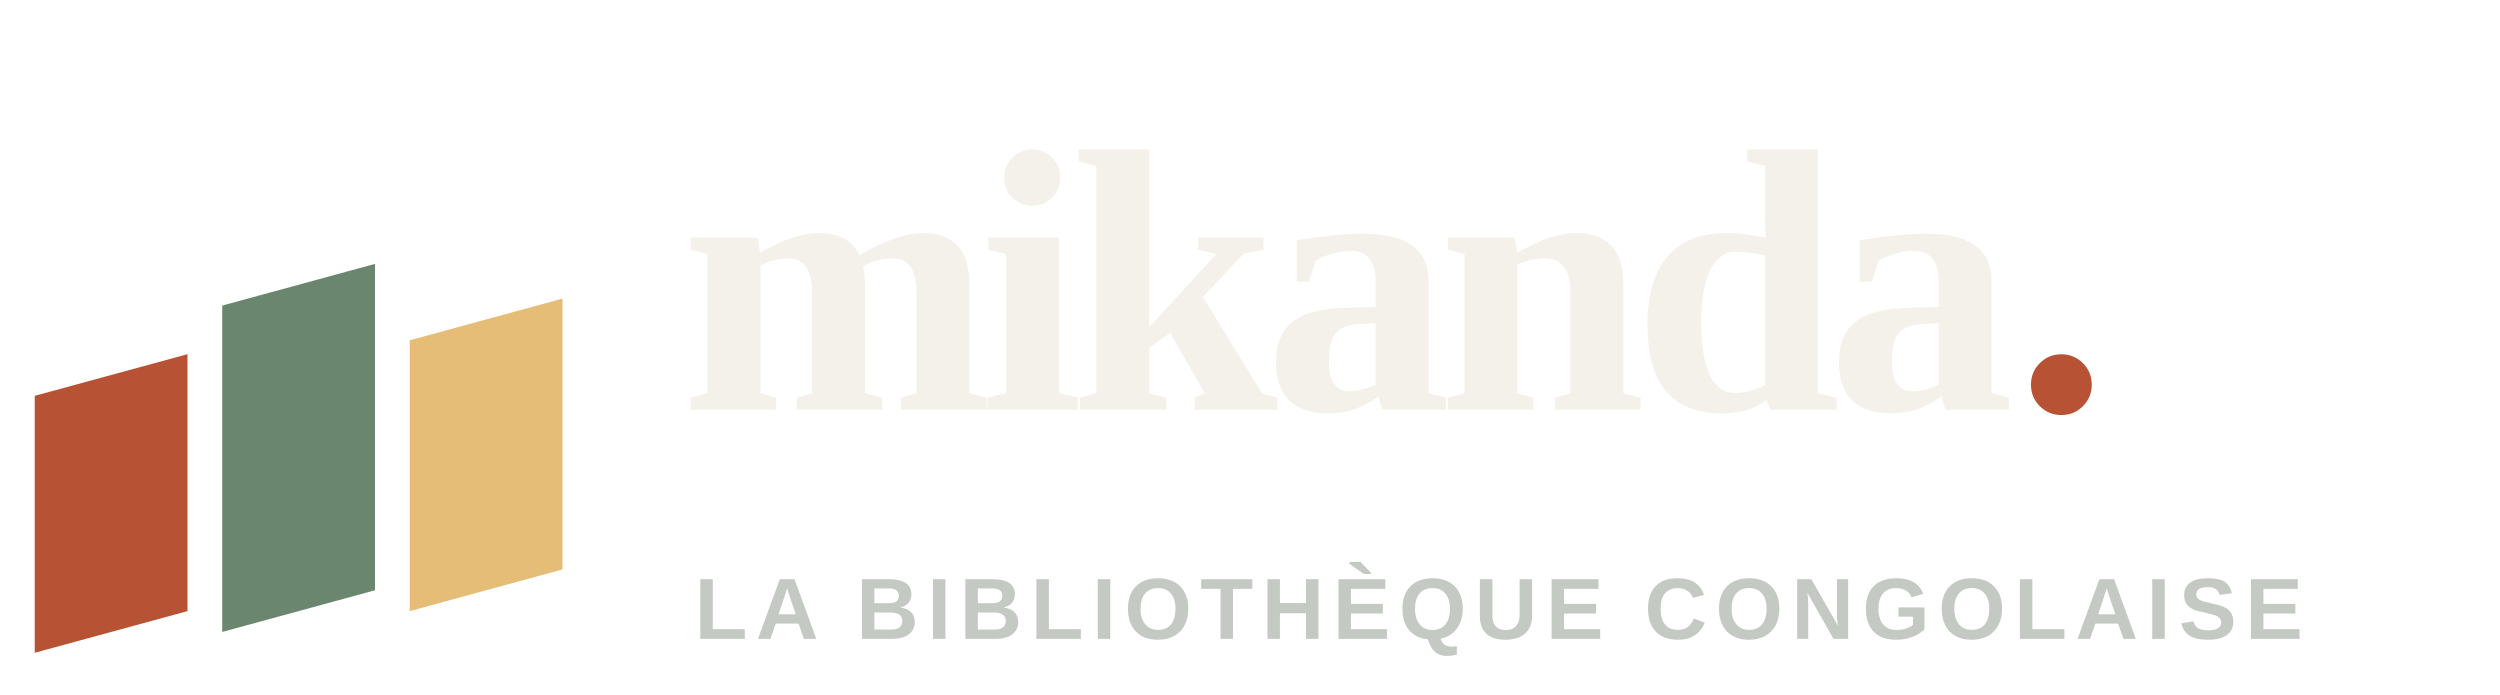
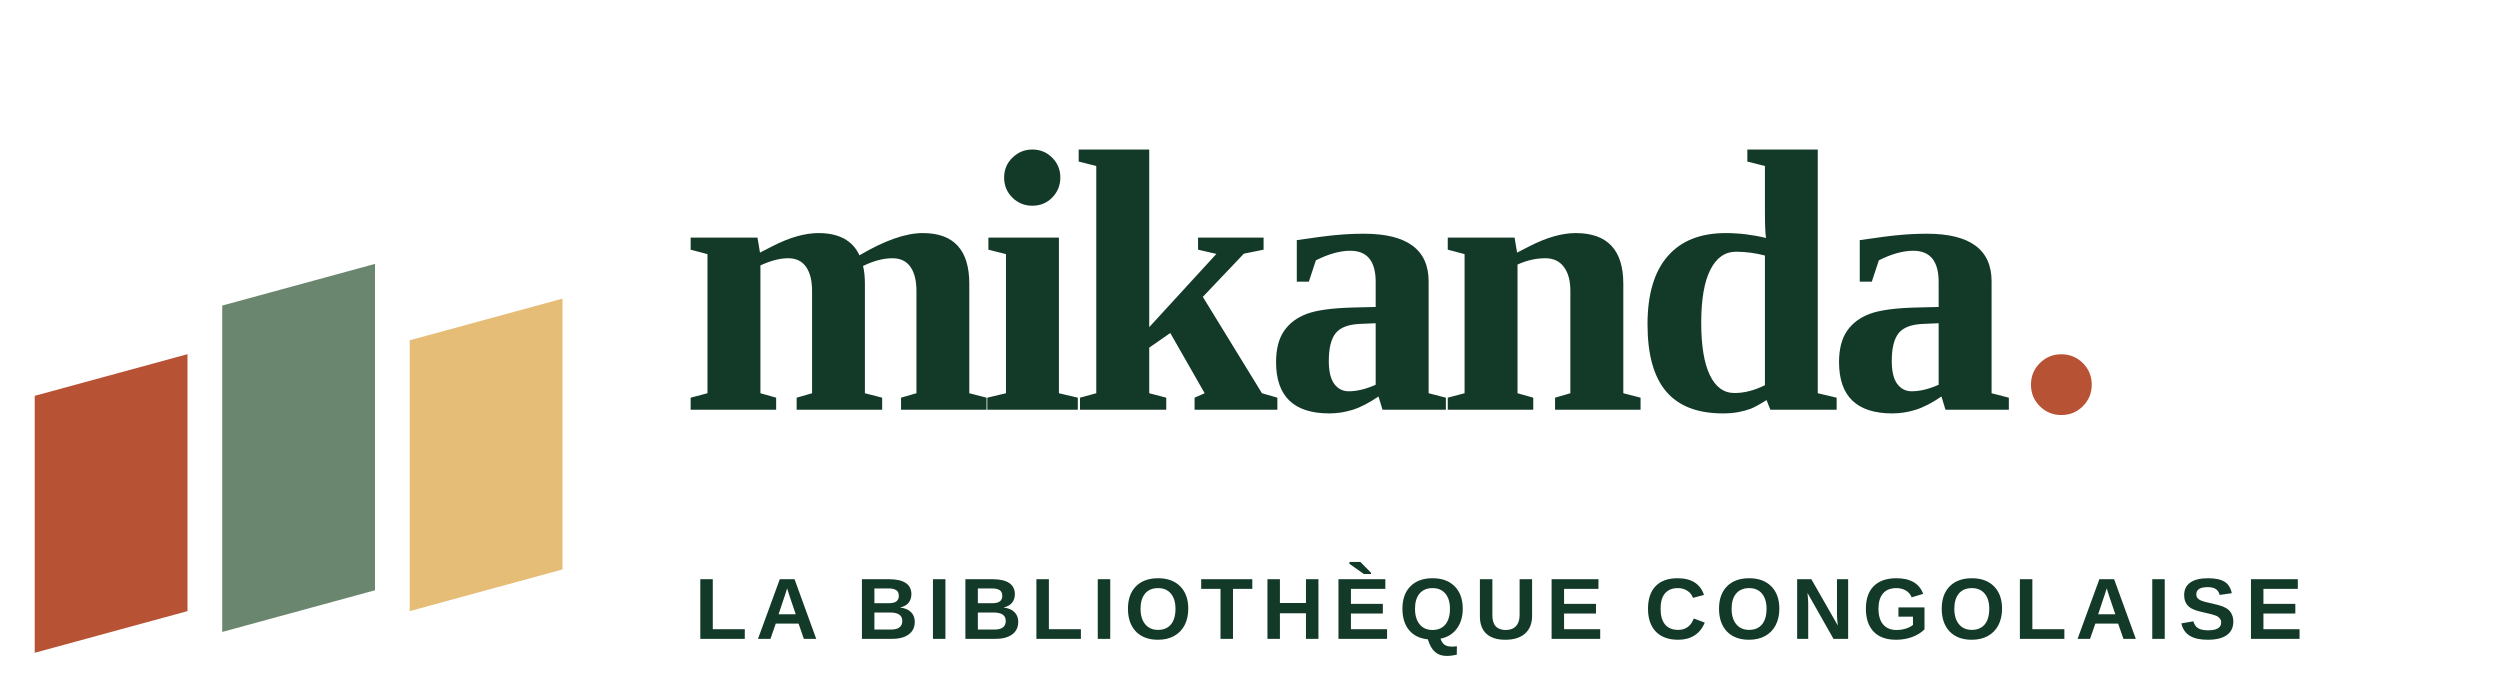
<svg xmlns="http://www.w3.org/2000/svg" viewBox="0 0 360 100" role="img" aria-labelledby="title desc">
  <g aria-hidden="true">
    <path d="M5 57 27 51v37L5 94z" fill="#b85235" />
    <path d="m32 44 22-6v47l-22 6z" fill="#6b866f" />
    <path d="m59 49 22-6v39l-22 6z" fill="#e6bd76" />
  </g>
-   <text x="98" y="59" fill="#f4f1ea" font-family="Georgia, 'Times New Roman', serif" font-size="54" font-weight="700" letter-spacing="-2">mikanda<tspan fill="#b85235">.</tspan>
+   <text x="98" y="59" fill="#133a28" font-family="Georgia, 'Times New Roman', serif" font-size="54" font-weight="700" letter-spacing="-2">mikanda<tspan fill="#b85235">.</tspan>
  </text>
-   <text x="100" y="92" fill="#c4c9c3" font-family="Arial, Helvetica, sans-serif" font-size="12.5" font-weight="700" letter-spacing="1.2">LA BIBLIOTHÈQUE CONGOLAISE</text>
+   <text x="100" y="92" fill="#133a28" font-family="Arial, Helvetica, sans-serif" font-size="12.5" font-weight="700" letter-spacing="1.2">LA BIBLIOTHÈQUE CONGOLAISE</text>
</svg>
